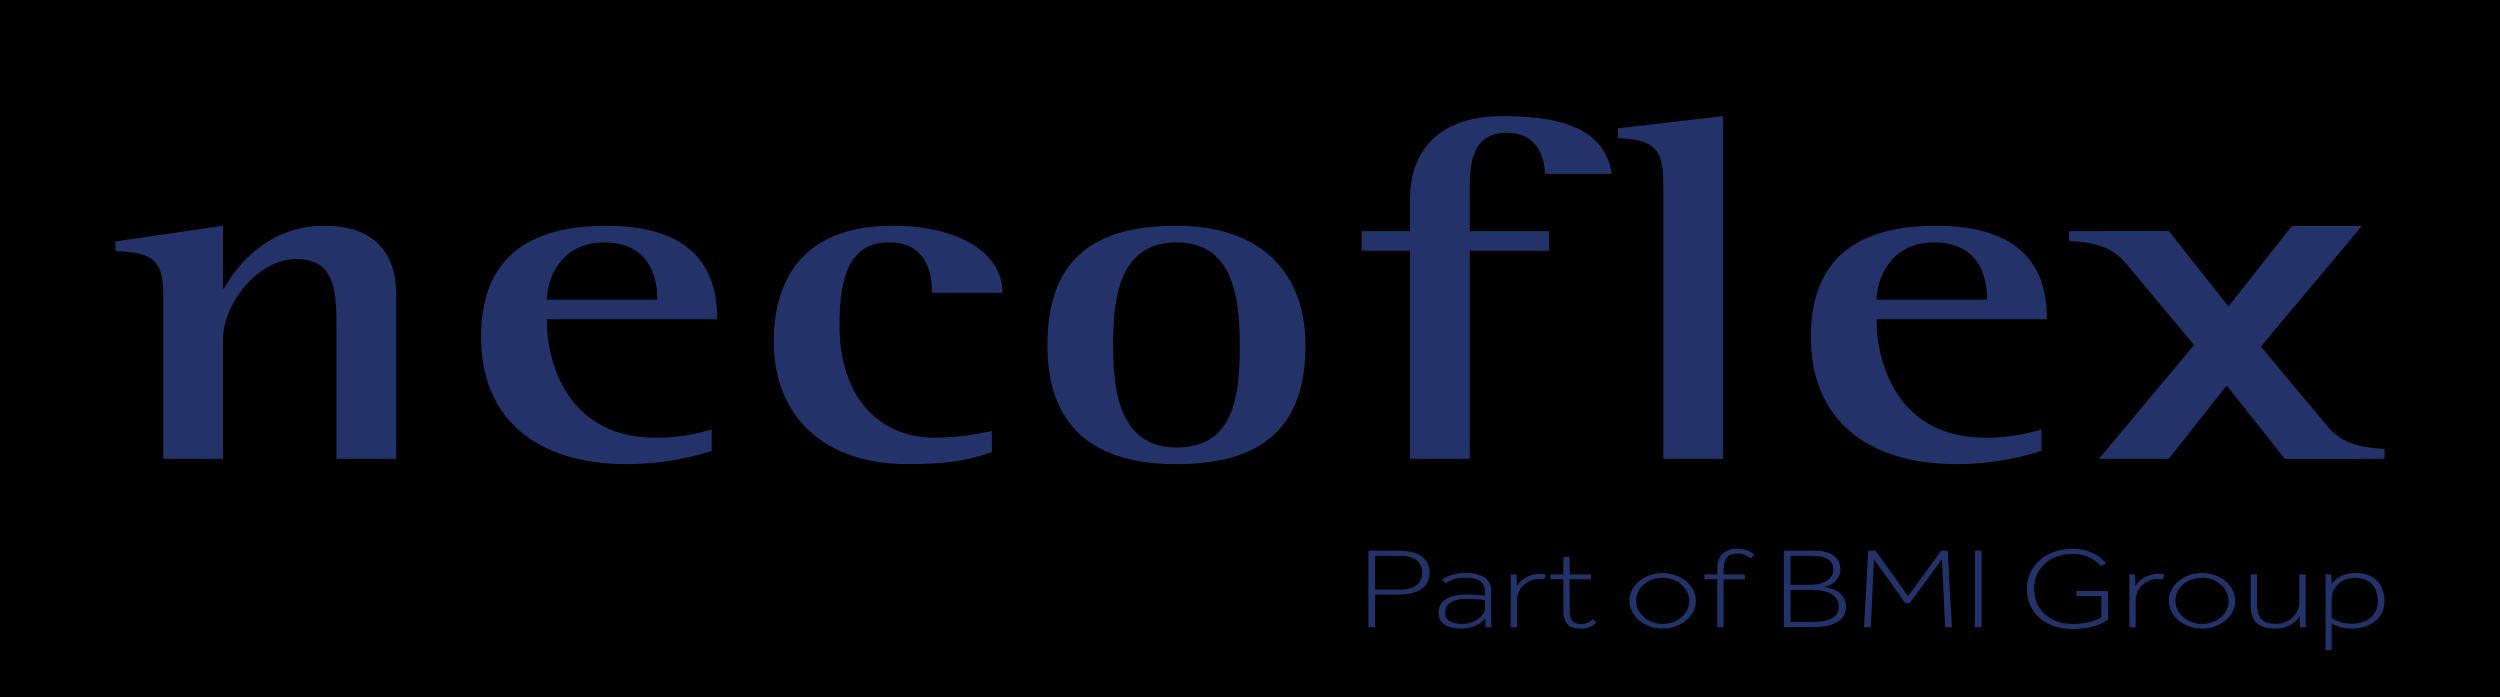
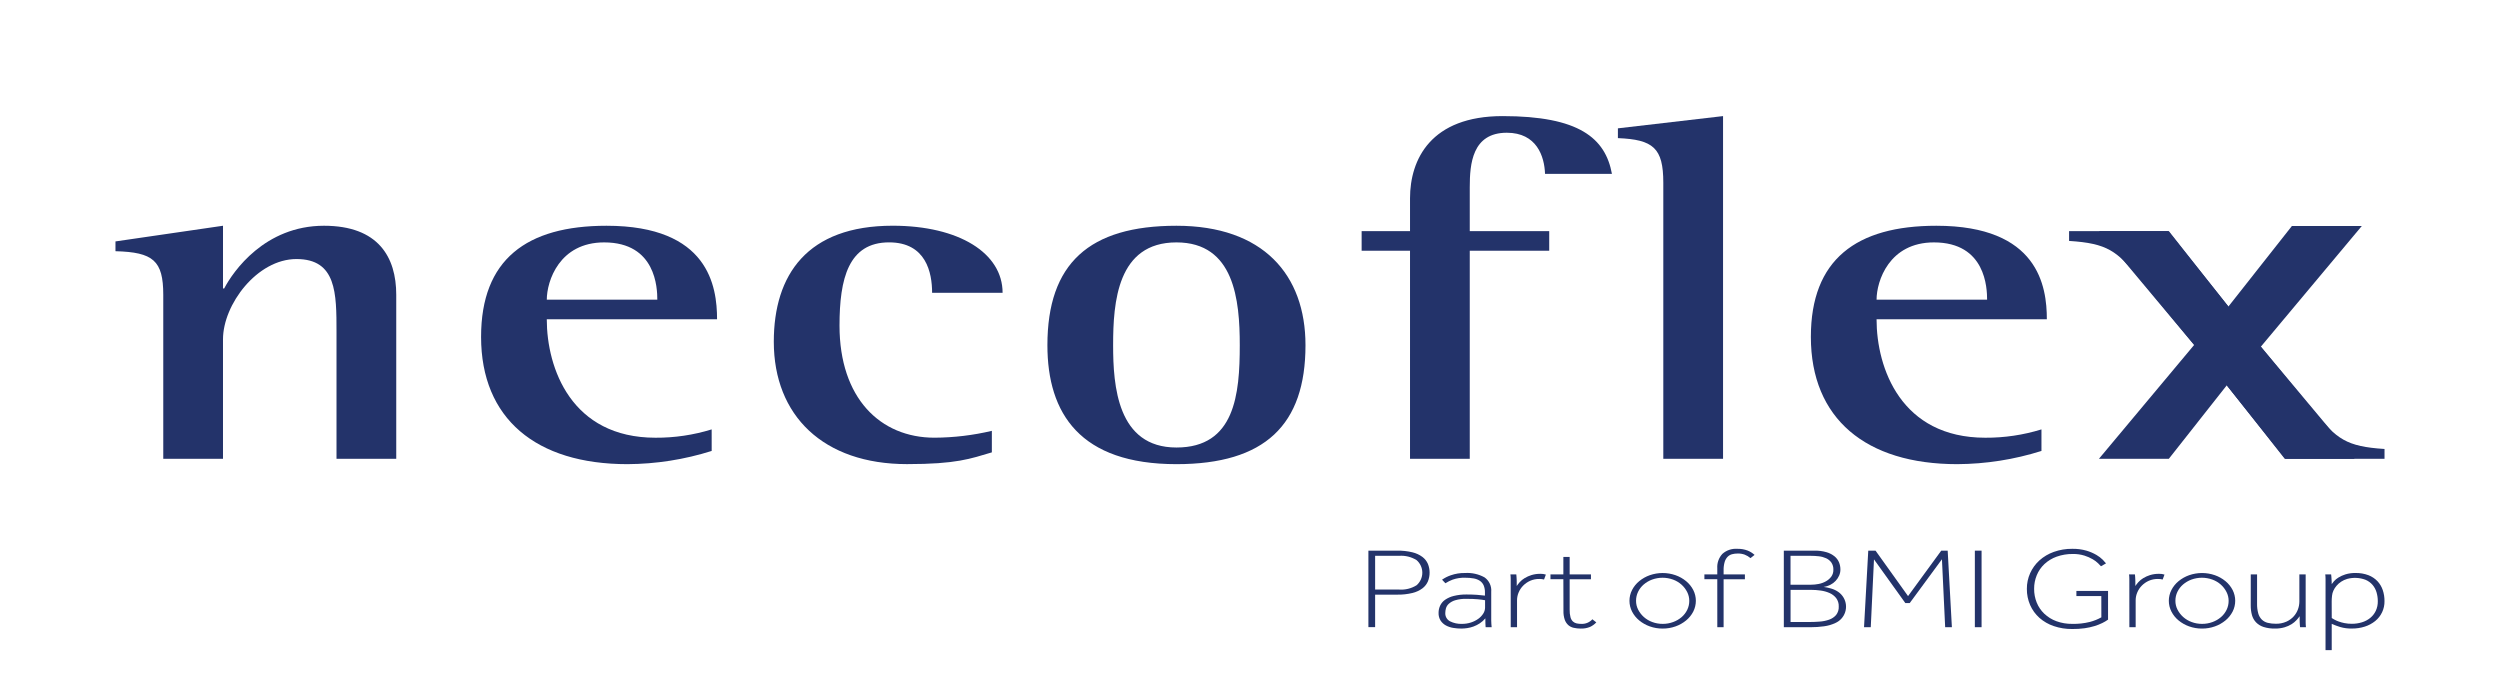
<svg xmlns="http://www.w3.org/2000/svg" viewBox="0 0 323 90">
-   <rect id="whiteBox" x="0" width="323" height="100" />
  <g transform="translate(14.919 15)" fill="#23336a">
    <path d="M7.175,30.039c0-4.427-1.312-5.5-6.175-5.629V23.145l13.893-2.024v8.1h.154c1.158-2.213,5.249-8.1,12.89-8.1,7.024,0,9.339,4.048,9.339,8.918V51.227H29.558V34.846c0-5,0-9.423-5.172-9.423-5.094,0-9.494,5.882-9.494,10.372V51.227H7.175Z" transform="translate(-1 -6.954)" />
    <path d="M97.493,50.216A36.794,36.794,0,0,1,86.61,51.923C74.8,51.923,67.7,46.041,67.7,35.479c0-9.993,5.866-14.357,16.209-14.357,13.2,0,14.279,7.843,14.279,12.08h-22c0,6.325,3.164,15.306,14.047,15.306a24.124,24.124,0,0,0,7.256-1.076ZM90.469,30.672c0-1.455-.154-7.4-6.869-7.4-5.789,0-7.41,5-7.41,7.4Z" transform="translate(-20.463 -6.954)" />
    <path d="M149.274,50.4c-2.778.822-4.554,1.518-10.96,1.518-10.806,0-17.212-6.261-17.212-15.812,0-8.664,4.322-14.989,15.36-14.989,8.568,0,14.2,3.542,14.2,8.665h-9.107c0-2.593-.772-6.514-5.557-6.514-5.248,0-6.406,4.68-6.406,10.752,0,9.36,5.248,14.484,12.272,14.484a32.77,32.77,0,0,0,7.41-.886Z" transform="translate(-36.046 -6.954)" />
    <path d="M171.017,36.554c0-10.562,5.4-15.432,16.672-15.432,11.191,0,16.672,6.325,16.672,15.432,0,10.31-5.249,15.369-16.672,15.369C175.262,51.923,171.017,45.408,171.017,36.554Zm16.672,13.219c7.564,0,8.181-6.894,8.181-13.219,0-5.818-.694-13.282-8.181-13.282-7.642,0-8.182,7.716-8.182,13.282C179.507,41.8,180.047,49.773,187.689,49.773Z" transform="translate(-50.611 -6.954)" />
    <path d="M234.595,18.393h-6.252v-2.53h6.252V11.625C234.595,6.566,237.3,1,246.558,1c9.88,0,13.275,2.846,14.124,7.463h-8.644c-.077-2.277-1.081-5.313-4.94-5.313-4.476,0-4.785,4.048-4.785,7.021v5.692h10.266v2.53H242.313v26.88h-7.719Z" transform="translate(-67.339 -1)" />
    <path d="M280.962,9.6c0-4.49-1.312-5.566-5.866-5.755V2.581L288.681,1V45.273h-7.719Z" transform="translate(-80.982 -1)" />
    <path d="M340.092,50.216a36.794,36.794,0,0,1-10.883,1.707c-11.809,0-18.91-5.882-18.91-16.444,0-9.993,5.866-14.357,16.209-14.357,13.2,0,14.279,7.843,14.279,12.08h-22c0,6.325,3.165,15.306,14.048,15.306a24.123,24.123,0,0,0,7.256-1.076Zm-7.024-19.544c0-1.455-.155-7.4-6.87-7.4-5.789,0-7.41,5-7.41,7.4Z" transform="translate(-91.254 -6.954)" />
    <path d="M381.025,35.645,394.3,51.52H385.27l-9.725-12.333m0,0-9.031-10.942c-2.933-3.6-4.168-4.553-9.108-4.87V22.11h12.813l10.806,13.535" transform="translate(-105 -7.247)" />
    <path d="M381.612,44.875l-9.726,12.333h-9.03l13.276-15.875" transform="translate(-106.59 -12.935)" />
    <path d="M384.324,33.5l9.725-12.333h9.031L389.8,37.041" transform="translate(-112.854 -6.968)" />
    <path d="M376.132,37.985,362.856,22.11h9.031l9.725,12.333m0,0,9.031,10.942c2.933,3.6,4.168,4.553,9.108,4.87V51.52H386.938L376.132,37.985" transform="translate(-106.59 -7.247)" />
    <g transform="translate(161.878 55.901)">
      <path d="M229.577,80.74h3.71a7.808,7.808,0,0,1,1.981.215,3.551,3.551,0,0,1,1.294.6,2.261,2.261,0,0,1,.706.9,3.032,3.032,0,0,1,0,2.254,2.258,2.258,0,0,1-.706.9,3.548,3.548,0,0,1-1.294.6,7.8,7.8,0,0,1-1.981.215h-2.841v4.2h-.869Zm3.963,5.027a3.767,3.767,0,0,0,2.262-.556,2.148,2.148,0,0,0,0-3.247,3.766,3.766,0,0,0-2.262-.556h-3.094v4.359Z" transform="translate(-229.577 -80.497)" />
      <path d="M248.458,91.843q-.018-.208-.027-.46t-.009-.682a3.317,3.317,0,0,1-.724.645,3.943,3.943,0,0,1-.805.408,4.111,4.111,0,0,1-.823.208,5.45,5.45,0,0,1-.76.059,6.251,6.251,0,0,1-1.05-.089,2.946,2.946,0,0,1-.941-.319,1.915,1.915,0,0,1-.679-.623,1.766,1.766,0,0,1-.262-1,2.209,2.209,0,0,1,.2-.927,1.929,1.929,0,0,1,.633-.756,3.368,3.368,0,0,1,1.122-.5A6.477,6.477,0,0,1,246,87.617q.76,0,1.357.045t1.013.1V87.38a2.329,2.329,0,0,0-.163-.934,1.37,1.37,0,0,0-.489-.593,2.087,2.087,0,0,0-.8-.311,5.9,5.9,0,0,0-1.086-.089,4.477,4.477,0,0,0-1.638.245,5.072,5.072,0,0,0-.932.467l-.434-.46a4.6,4.6,0,0,1,1.113-.564,5.223,5.223,0,0,1,1.873-.3,4.6,4.6,0,0,1,2.5.563,2.058,2.058,0,0,1,.868,1.868v3.7q0,.26.018.452l.036.415Zm-.072-3.484q-.38-.074-.95-.126t-1.457-.052a4.677,4.677,0,0,0-1.466.185,2.17,2.17,0,0,0-.823.46,1.273,1.273,0,0,0-.362.593,2.334,2.334,0,0,0-.081.571,1.148,1.148,0,0,0,.606,1.09,3.186,3.186,0,0,0,1.547.334,3.7,3.7,0,0,0,1.158-.178,3.4,3.4,0,0,0,.95-.475,2.424,2.424,0,0,0,.642-.675,1.435,1.435,0,0,0,.235-.764Z" transform="translate(-233.312 -81.71)" />
      <path d="M255.523,86.507V85.67c0-.1,0-.2-.009-.3s-.015-.2-.027-.3h.76q.018.163.027.311t.018.319q.009.171.009.378v.489a4.274,4.274,0,0,1,.389-.5,2.853,2.853,0,0,1,.624-.512,3.974,3.974,0,0,1,.887-.4,3.841,3.841,0,0,1,1.176-.163,2.047,2.047,0,0,1,.688.1l-.235.638a1.227,1.227,0,0,0-.3-.059q-.172-.015-.317-.015a2.827,2.827,0,0,0-1.176.237,2.98,2.98,0,0,0-.9.623,2.773,2.773,0,0,0-.588.882,2.571,2.571,0,0,0-.208,1V91.89h-.814Z" transform="translate(-237.137 -81.756)" />
      <path d="M264.459,84.776h-1.665v-.623h1.665V81.9h.814v2.254h2.75v.623h-2.75V88.72a3.5,3.5,0,0,0,.108.971,1.157,1.157,0,0,0,.317.549,1.04,1.04,0,0,0,.48.245,2.8,2.8,0,0,0,.6.059,1.8,1.8,0,0,0,1.43-.593l.507.4a2.569,2.569,0,0,1-.823.593,2.963,2.963,0,0,1-1.2.208,4.02,4.02,0,0,1-.9-.1,1.566,1.566,0,0,1-.706-.356,1.717,1.717,0,0,1-.452-.7,3.255,3.255,0,0,1-.163-1.12Z" transform="translate(-239.27 -80.841)" />
      <path d="M281.494,92.024a4.854,4.854,0,0,1-1.665-.282,4.515,4.515,0,0,1-1.366-.771,3.63,3.63,0,0,1-.923-1.142,3.069,3.069,0,0,1,0-2.788,3.637,3.637,0,0,1,.923-1.142,4.519,4.519,0,0,1,1.366-.771,5.059,5.059,0,0,1,3.33,0,4.523,4.523,0,0,1,1.366.771,3.641,3.641,0,0,1,.923,1.142,3.069,3.069,0,0,1,0,2.788,3.636,3.636,0,0,1-.923,1.142,4.52,4.52,0,0,1-1.366.771,4.856,4.856,0,0,1-1.665.282Zm0-.608a3.835,3.835,0,0,0,1.357-.237,3.548,3.548,0,0,0,1.095-.637,2.925,2.925,0,0,0,.724-.942,2.635,2.635,0,0,0,.262-1.164,2.5,2.5,0,0,0-.271-1.134,3.222,3.222,0,0,0-.733-.956,3.408,3.408,0,0,0-1.095-.652,3.975,3.975,0,0,0-2.705,0,3.577,3.577,0,0,0-1.086.638,2.921,2.921,0,0,0-.724.941,2.634,2.634,0,0,0-.262,1.164,2.484,2.484,0,0,0,.272,1.142,3.252,3.252,0,0,0,.733.949,3.391,3.391,0,0,0,1.095.652A3.784,3.784,0,0,0,281.494,91.416Z" transform="translate(-243.475 -81.713)" />
      <path d="M292.54,84.331h-1.665v-.623h1.665v-.786a2.51,2.51,0,0,1,.66-1.868,2.6,2.6,0,0,1,1.909-.652,3.526,3.526,0,0,1,1.348.223,2.939,2.939,0,0,1,.9.563l-.525.415a2.687,2.687,0,0,0-.76-.452,2.552,2.552,0,0,0-.887-.141,2.848,2.848,0,0,0-.733.089,1.261,1.261,0,0,0-.579.334,1.627,1.627,0,0,0-.38.667,3.638,3.638,0,0,0-.136,1.09v.519h2.751v.623h-2.751v6.2h-.814Z" transform="translate(-247.464 -80.396)" />
      <path d="M305.363,80.741h4a5.081,5.081,0,0,1,1.52.2,2.993,2.993,0,0,1,1.032.534,2,2,0,0,1,.579.771,2.4,2.4,0,0,1,.181.927,1.933,1.933,0,0,1-.163.786,2.425,2.425,0,0,1-1.122,1.186,2.815,2.815,0,0,1-.887.282,6.29,6.29,0,0,1,.977.208,3.167,3.167,0,0,1,.923.437,2.358,2.358,0,0,1,.688.749,2.305,2.305,0,0,1-1.077,3.27,4.882,4.882,0,0,1-1.447.422,12.22,12.22,0,0,1-1.746.119h-3.456Zm3.511,4.4a5.085,5.085,0,0,0,1-.1,3.1,3.1,0,0,0,.932-.341,2.214,2.214,0,0,0,.688-.6,1.433,1.433,0,0,0,.271-.882,1.564,1.564,0,0,0-.262-.949,1.733,1.733,0,0,0-.678-.549,3.033,3.033,0,0,0-.932-.252,8.981,8.981,0,0,0-1.022-.059h-2.642v3.737Zm-.272,4.819q.688,0,1.375-.052a4.659,4.659,0,0,0,1.239-.252,2.094,2.094,0,0,0,.9-.6,1.629,1.629,0,0,0,.344-1.1,1.7,1.7,0,0,0-.335-1.09,2.218,2.218,0,0,0-.851-.652,4.266,4.266,0,0,0-1.149-.319,8.857,8.857,0,0,0-1.231-.089h-2.66v4.152Z" transform="translate(-251.691 -80.497)" />
      <path d="M320.546,80.741h.941l4.2,5.872,4.289-5.872h.832l.543,9.89h-.869l-.416-8.778L325.9,87.517h-.561l-4.053-5.649-.416,8.763H320Z" transform="translate(-255.964 -80.498)" />
      <path d="M340.215,80.741h.868v9.89h-.868Z" transform="translate(-261.861 -80.498)" />
      <path d="M359.321,86.513H356.1v-.667h4.09v3.707a5.22,5.22,0,0,1-.742.438,6.882,6.882,0,0,1-1,.393,8.338,8.338,0,0,1-1.284.282,11.248,11.248,0,0,1-1.6.1,7.219,7.219,0,0,1-2.389-.378,5.4,5.4,0,0,1-1.855-1.068,4.8,4.8,0,0,1-1.194-1.646,5.1,5.1,0,0,1-.425-2.1,4.858,4.858,0,0,1,.425-2.024,4.994,4.994,0,0,1,1.194-1.646,5.555,5.555,0,0,1,1.855-1.1,6.857,6.857,0,0,1,2.388-.4,6.284,6.284,0,0,1,1.837.237,5.8,5.8,0,0,1,1.294.556,4.083,4.083,0,0,1,.824.63,5.357,5.357,0,0,1,.407.46l-.651.371q-.109-.118-.362-.378a3.523,3.523,0,0,0-.7-.526,5.293,5.293,0,0,0-1.077-.474,4.778,4.778,0,0,0-1.484-.208,5.989,5.989,0,0,0-2.108.348,4.6,4.6,0,0,0-1.574.956,4.148,4.148,0,0,0-.986,1.431,4.544,4.544,0,0,0-.344,1.772,4.651,4.651,0,0,0,.335,1.772,4.115,4.115,0,0,0,.977,1.438,4.571,4.571,0,0,0,1.556.964,5.726,5.726,0,0,0,2.054.348,8.638,8.638,0,0,0,2.289-.252,6.277,6.277,0,0,0,1.475-.593Z" transform="translate(-264.627 -80.398)" />
      <path d="M368.383,86.507V85.67c0-.1,0-.2-.009-.3s-.015-.2-.027-.3h.76q.018.163.027.311c.006.1.012.205.018.319s.009.24.009.378v.489a4.249,4.249,0,0,1,.389-.5,2.854,2.854,0,0,1,.625-.512,3.97,3.97,0,0,1,.886-.4,3.842,3.842,0,0,1,1.176-.163,2.048,2.048,0,0,1,.688.1l-.235.638a1.232,1.232,0,0,0-.3-.059c-.115-.01-.22-.015-.317-.015a2.828,2.828,0,0,0-1.176.237,2.981,2.981,0,0,0-.9.623,2.772,2.772,0,0,0-.588.882,2.567,2.567,0,0,0-.208,1V91.89h-.814Z" transform="translate(-270.07 -81.756)" />
      <path d="M379.892,92.024a4.854,4.854,0,0,1-1.665-.282,4.515,4.515,0,0,1-1.366-.771,3.631,3.631,0,0,1-.923-1.142,3.069,3.069,0,0,1,0-2.788,3.636,3.636,0,0,1,.923-1.142,4.518,4.518,0,0,1,1.366-.771,5.06,5.06,0,0,1,3.33,0,4.521,4.521,0,0,1,1.366.771,3.636,3.636,0,0,1,.923,1.142,3.069,3.069,0,0,1,0,2.788,3.63,3.63,0,0,1-.923,1.142,4.517,4.517,0,0,1-1.366.771A4.859,4.859,0,0,1,379.892,92.024Zm0-.608a3.836,3.836,0,0,0,1.357-.237,3.55,3.55,0,0,0,1.095-.638,2.923,2.923,0,0,0,.724-.942,2.638,2.638,0,0,0,.262-1.164,2.5,2.5,0,0,0-.272-1.134,3.221,3.221,0,0,0-.733-.956,3.4,3.4,0,0,0-1.095-.652,3.975,3.975,0,0,0-2.705,0,3.582,3.582,0,0,0-1.086.638,2.921,2.921,0,0,0-.724.941,2.634,2.634,0,0,0-.262,1.164,2.483,2.483,0,0,0,.272,1.142,3.255,3.255,0,0,0,.733.949,3.392,3.392,0,0,0,1.095.652A3.785,3.785,0,0,0,379.892,91.416Z" transform="translate(-272.188 -81.713)" />
      <path d="M390.551,85.1h.814v3.781a4.381,4.381,0,0,0,.154,1.26,1.819,1.819,0,0,0,.461.8,1.685,1.685,0,0,0,.76.415,4.147,4.147,0,0,0,1.05.119,3.219,3.219,0,0,0,1.357-.267,2.853,2.853,0,0,0,.95-.682,2.783,2.783,0,0,0,.552-.919,2.935,2.935,0,0,0,.181-.993V85.1h.814v6.22c0,.1,0,.2.009.3s.015.2.027.3h-.76c-.013-.109-.021-.208-.027-.3s-.012-.185-.018-.289-.009-.22-.009-.348V90.5a4.207,4.207,0,0,1-.4.5,3.112,3.112,0,0,1-.634.526,3.652,3.652,0,0,1-.914.408,4.259,4.259,0,0,1-1.239.163,4.57,4.57,0,0,1-1.484-.208,2.374,2.374,0,0,1-.968-.6,2.221,2.221,0,0,1-.525-.942,4.612,4.612,0,0,1-.154-1.245Z" transform="translate(-276.549 -81.788)" />
      <path d="M404.18,86.464v-.838c0-.1,0-.2-.009-.3s-.015-.2-.027-.3h.76q.018.163.027.289c.006.084.012.171.018.259s.012.19.018.3.009.25.009.408q.09-.134.29-.371a2.5,2.5,0,0,1,.57-.475,4.043,4.043,0,0,1,.914-.415,4.213,4.213,0,0,1,1.3-.178,4.483,4.483,0,0,1,1.665.282,3.209,3.209,0,0,1,1.167.771,3.136,3.136,0,0,1,.688,1.149,4.387,4.387,0,0,1,.226,1.431,3.23,3.23,0,0,1-1.2,2.573,4.112,4.112,0,0,1-1.339.719,5.35,5.35,0,0,1-1.674.252,5.079,5.079,0,0,1-1.52-.2,9.437,9.437,0,0,1-1.086-.408v3.4h-.8Zm.8,4.2.344.2a3.422,3.422,0,0,0,.543.244,5.444,5.444,0,0,0,.751.208,4.742,4.742,0,0,0,.968.089,4.329,4.329,0,0,0,1.3-.193,3.143,3.143,0,0,0,1.068-.563,2.667,2.667,0,0,0,.715-.912,2.846,2.846,0,0,0,.262-1.253,4,4,0,0,0-.163-1.142,2.627,2.627,0,0,0-.516-.964,2.478,2.478,0,0,0-.914-.66,3.866,3.866,0,0,0-2.361-.111,2.918,2.918,0,0,0-.787.363,2.79,2.79,0,0,0-.6.534,2.685,2.685,0,0,0-.4.63,2.066,2.066,0,0,0-.172.638,6.207,6.207,0,0,0-.045.756Z" transform="translate(-280.516 -81.713)" />
    </g>
  </g>
</svg>
